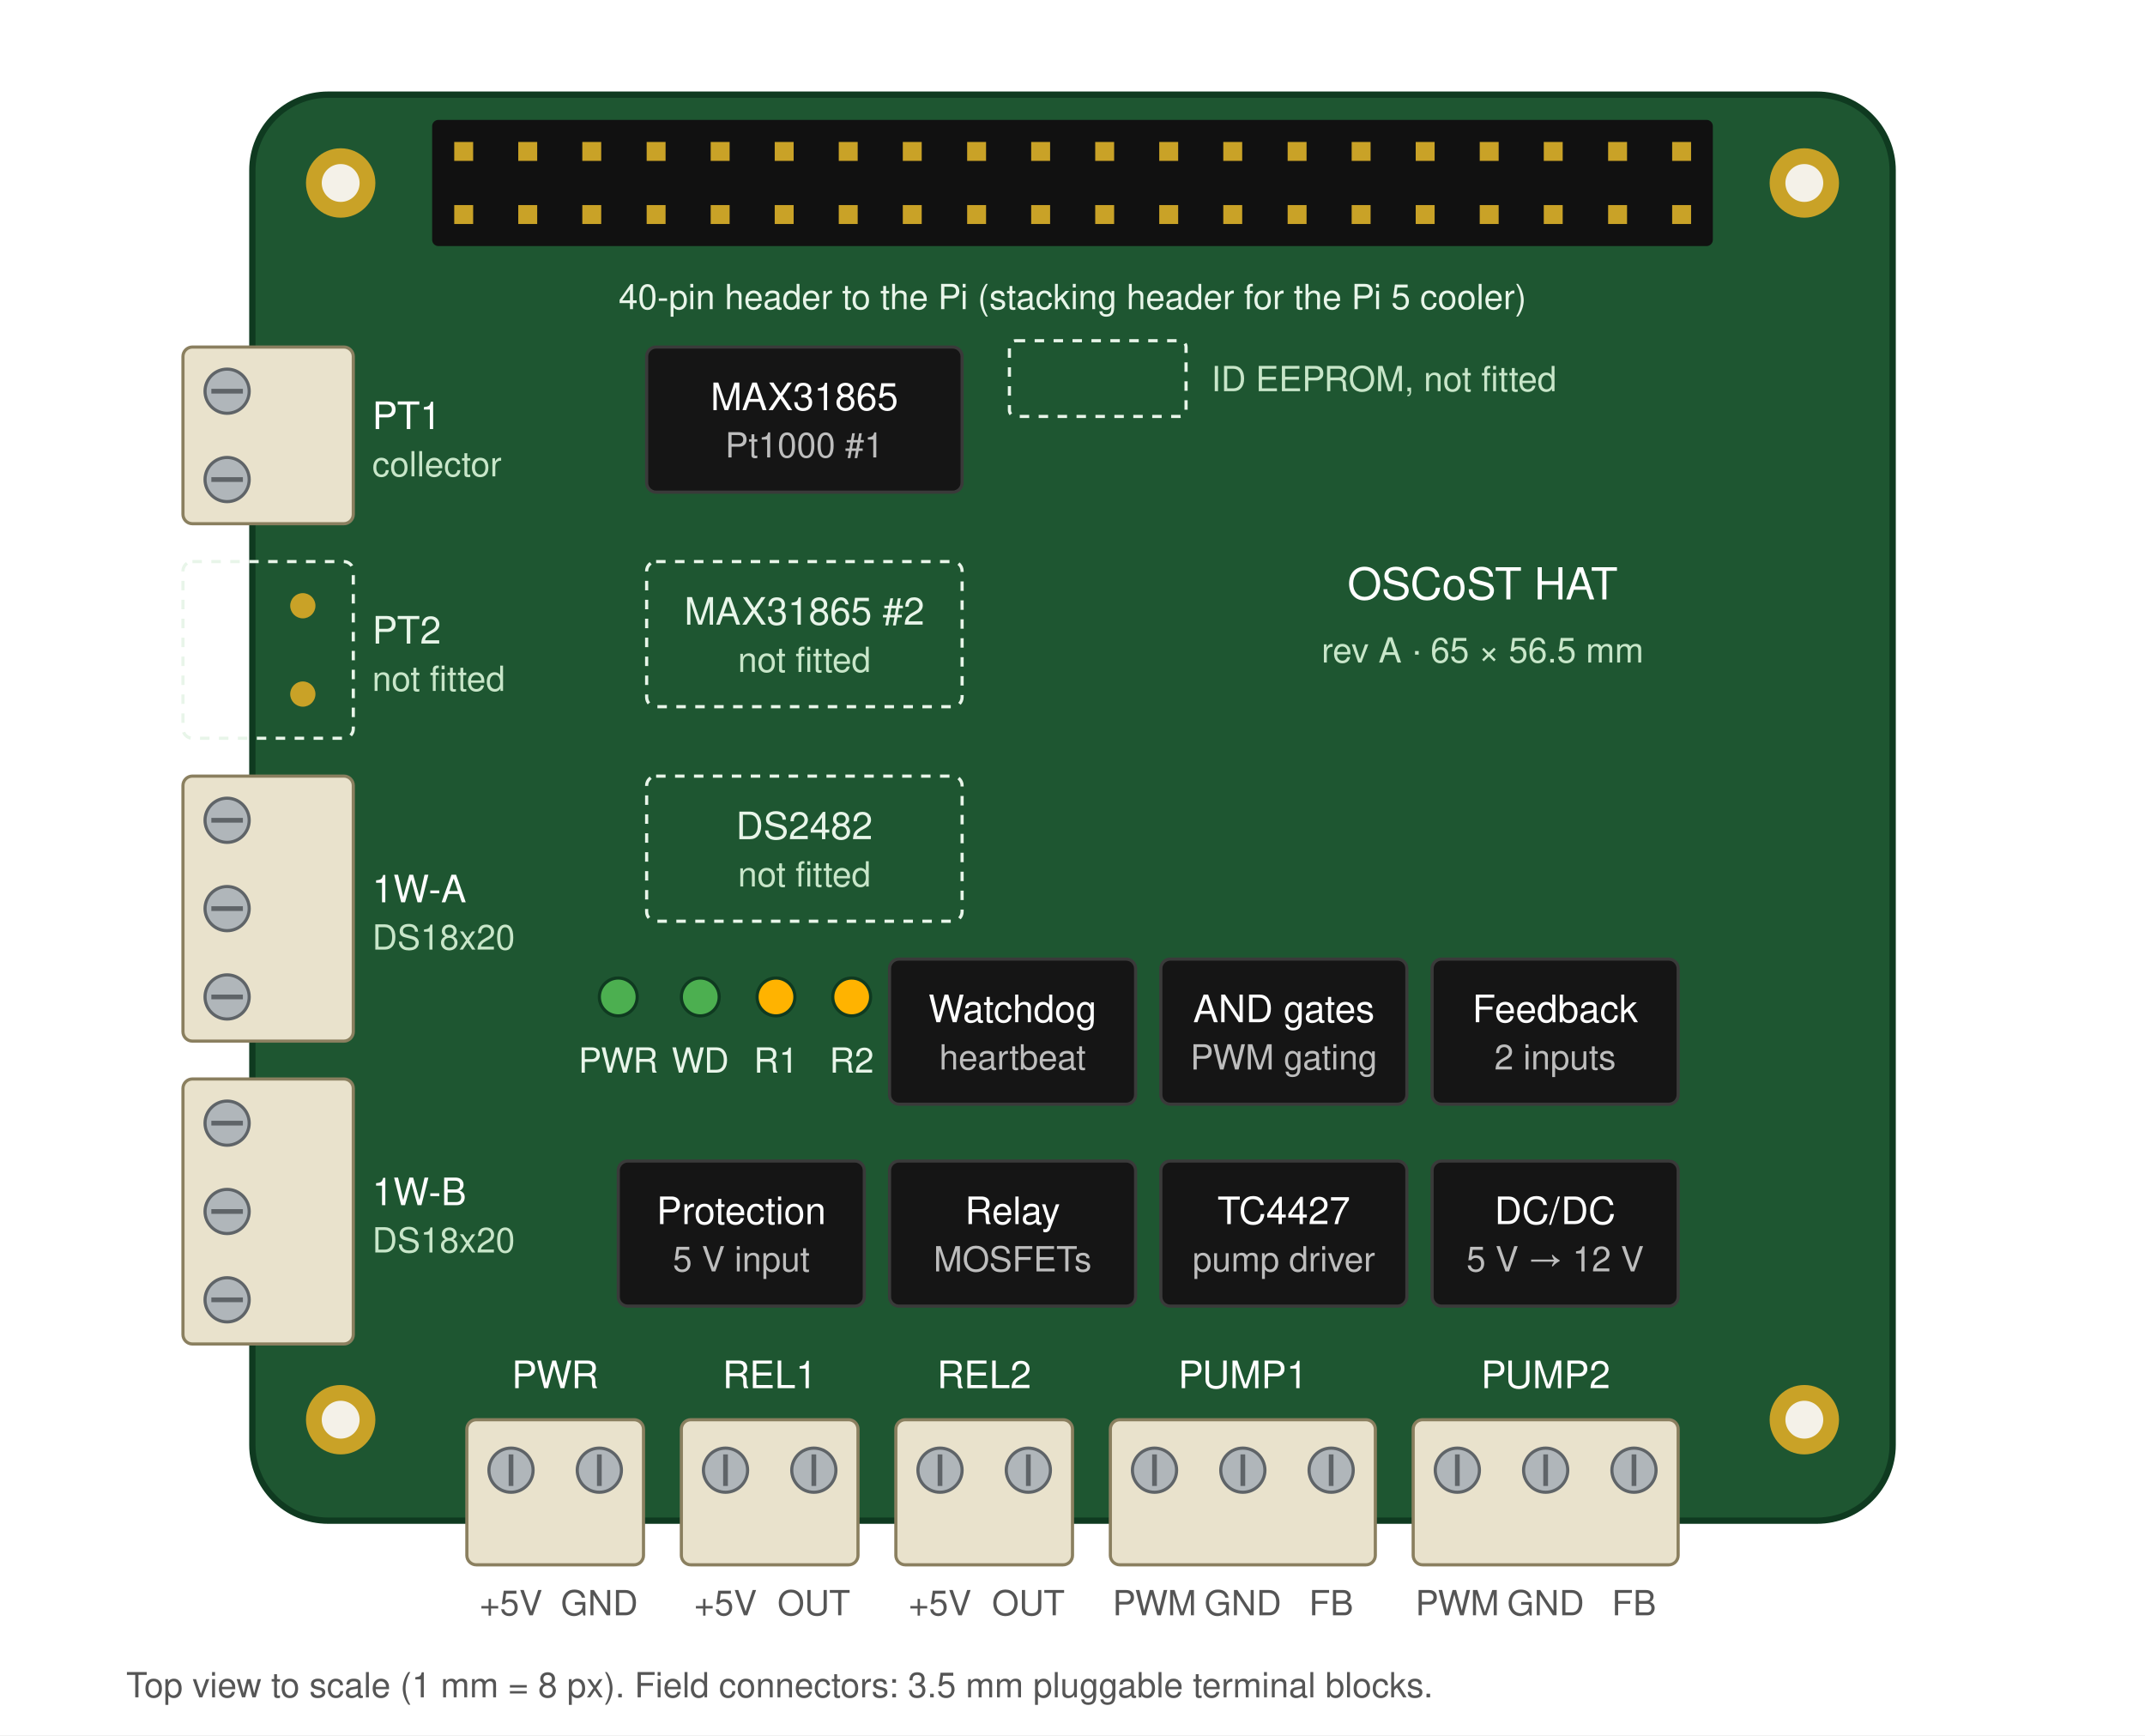
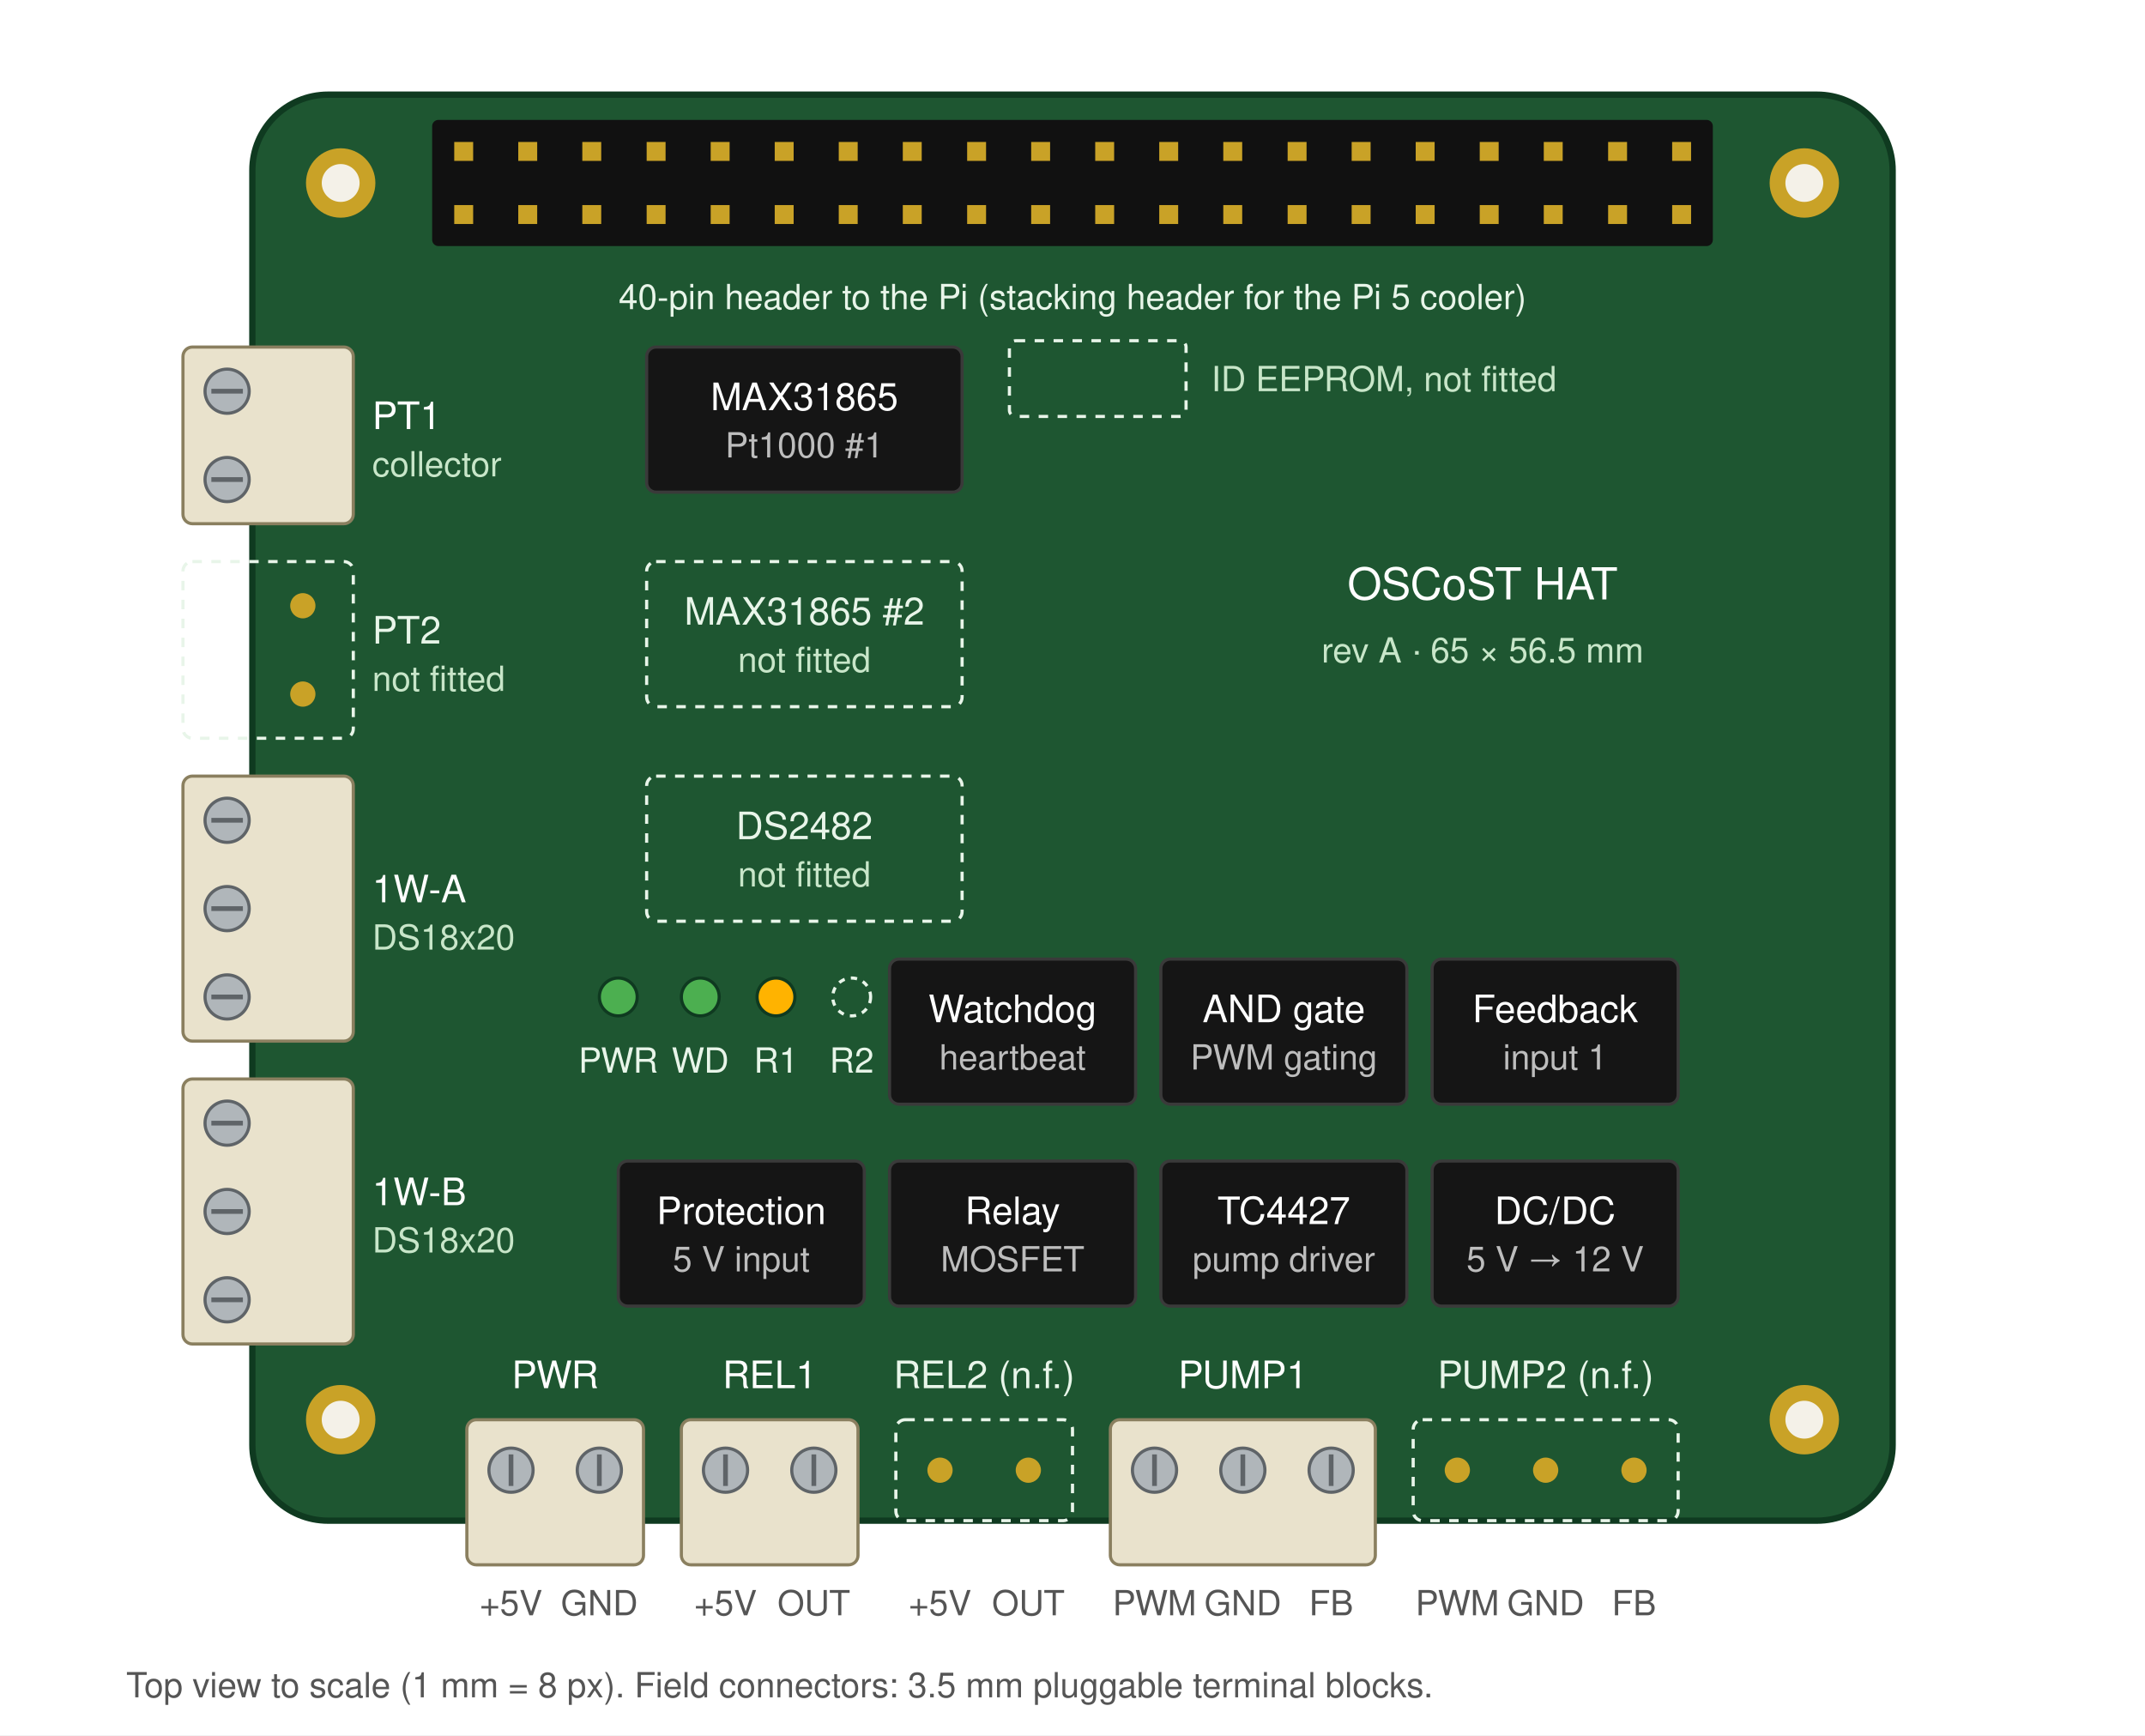
<svg xmlns="http://www.w3.org/2000/svg" width="680" height="550" viewBox="0 0 680 550" font-family="Helvetica, Arial, sans-serif">
  <rect width="680" height="550" fill="white" />
  <rect x="80" y="30" width="520" height="452" rx="24" fill="#1E5631" stroke="#0F3A20" stroke-width="2" />
  <circle cx="108" cy="58" r="11" fill="#C9A227" />
  <circle cx="108" cy="58" r="6" fill="#F4F1E8" />
  <circle cx="572" cy="58" r="11" fill="#C9A227" />
  <circle cx="572" cy="58" r="6" fill="#F4F1E8" />
  <circle cx="108" cy="450" r="11" fill="#C9A227" />
  <circle cx="108" cy="450" r="6" fill="#F4F1E8" />
  <circle cx="572" cy="450" r="11" fill="#C9A227" />
  <circle cx="572" cy="450" r="6" fill="#F4F1E8" />
  <rect x="137" y="38" width="406" height="40" rx="2" fill="#111111" />
  <rect x="144.0" y="45" width="6" height="6" fill="#C9A227" />
  <rect x="144.0" y="65" width="6" height="6" fill="#C9A227" />
  <rect x="164.3" y="45" width="6" height="6" fill="#C9A227" />
  <rect x="164.3" y="65" width="6" height="6" fill="#C9A227" />
  <rect x="184.6" y="45" width="6" height="6" fill="#C9A227" />
  <rect x="184.6" y="65" width="6" height="6" fill="#C9A227" />
  <rect x="205.0" y="45" width="6" height="6" fill="#C9A227" />
  <rect x="205.0" y="65" width="6" height="6" fill="#C9A227" />
  <rect x="225.3" y="45" width="6" height="6" fill="#C9A227" />
  <rect x="225.3" y="65" width="6" height="6" fill="#C9A227" />
  <rect x="245.6" y="45" width="6" height="6" fill="#C9A227" />
  <rect x="245.6" y="65" width="6" height="6" fill="#C9A227" />
  <rect x="265.9" y="45" width="6" height="6" fill="#C9A227" />
  <rect x="265.9" y="65" width="6" height="6" fill="#C9A227" />
  <rect x="286.2" y="45" width="6" height="6" fill="#C9A227" />
  <rect x="286.2" y="65" width="6" height="6" fill="#C9A227" />
  <rect x="306.6" y="45" width="6" height="6" fill="#C9A227" />
  <rect x="306.6" y="65" width="6" height="6" fill="#C9A227" />
  <rect x="326.9" y="45" width="6" height="6" fill="#C9A227" />
  <rect x="326.9" y="65" width="6" height="6" fill="#C9A227" />
  <rect x="347.2" y="45" width="6" height="6" fill="#C9A227" />
  <rect x="347.2" y="65" width="6" height="6" fill="#C9A227" />
  <rect x="367.5" y="45" width="6" height="6" fill="#C9A227" />
  <rect x="367.5" y="65" width="6" height="6" fill="#C9A227" />
  <rect x="387.8" y="45" width="6" height="6" fill="#C9A227" />
  <rect x="387.8" y="65" width="6" height="6" fill="#C9A227" />
  <rect x="408.2" y="45" width="6" height="6" fill="#C9A227" />
  <rect x="408.2" y="65" width="6" height="6" fill="#C9A227" />
  <rect x="428.5" y="45" width="6" height="6" fill="#C9A227" />
  <rect x="428.5" y="65" width="6" height="6" fill="#C9A227" />
  <rect x="448.8" y="45" width="6" height="6" fill="#C9A227" />
  <rect x="448.8" y="65" width="6" height="6" fill="#C9A227" />
  <rect x="469.1" y="45" width="6" height="6" fill="#C9A227" />
  <rect x="469.1" y="65" width="6" height="6" fill="#C9A227" />
  <rect x="489.4" y="45" width="6" height="6" fill="#C9A227" />
  <rect x="489.4" y="65" width="6" height="6" fill="#C9A227" />
  <rect x="509.8" y="45" width="6" height="6" fill="#C9A227" />
  <rect x="509.8" y="65" width="6" height="6" fill="#C9A227" />
  <rect x="530.1" y="45" width="6" height="6" fill="#C9A227" />
  <rect x="530.1" y="65" width="6" height="6" fill="#C9A227" />
  <text class="ts" x="340" y="98" text-anchor="middle" style="font-size:11px;font-weight:400;fill:#E8F5E9">40-pin header to the Pi (stacking header for the Pi 5 cooler)</text>
  <rect x="320" y="108" width="56" height="24" rx="2" fill="none" stroke="#E8F5E9" stroke-width="1" stroke-dasharray="3 3" />
  <text class="ts" x="384" y="124" text-anchor="start" style="font-size:11px;font-weight:400;fill:#C8E6C9">ID EEPROM, not fitted</text>
  <rect x="58" y="110" width="54" height="56" rx="3" fill="#E9E2CC" stroke="#8A7F5F" stroke-width="1" />
  <circle cx="72" cy="124" r="7" fill="#B0B6BA" stroke="#5F6468" />
  <line x1="67" y1="124" x2="77" y2="124" stroke="#5F6468" stroke-width="1.5" />
  <circle cx="72" cy="152" r="7" fill="#B0B6BA" stroke="#5F6468" />
  <line x1="67" y1="152" x2="77" y2="152" stroke="#5F6468" stroke-width="1.5" />
  <text class="th" x="118" y="136.0" text-anchor="start" style="font-size:12px;font-weight:500;fill:#ffffff">PT1</text>
  <text class="ts" x="118" y="151.0" text-anchor="start" style="font-size:11px;font-weight:400;fill:#C8E6C9">collector</text>
  <rect x="58" y="178" width="54" height="56" rx="3" fill="none" stroke="#E8F5E9" stroke-width="1" stroke-dasharray="3 3" />
  <circle cx="96" cy="192" r="4" fill="#C9A227" />
  <circle cx="96" cy="220" r="4" fill="#C9A227" />
  <text class="th" x="118" y="204.0" text-anchor="start" style="font-size:12px;font-weight:500;fill:#E8F5E9">PT2</text>
  <text class="ts" x="118" y="219.0" text-anchor="start" style="font-size:11px;font-weight:400;fill:#C8E6C9">not fitted</text>
  <rect x="58" y="246" width="54" height="84" rx="3" fill="#E9E2CC" stroke="#8A7F5F" stroke-width="1" />
  <circle cx="72" cy="260" r="7" fill="#B0B6BA" stroke="#5F6468" />
  <line x1="67" y1="260" x2="77" y2="260" stroke="#5F6468" stroke-width="1.5" />
  <circle cx="72" cy="288" r="7" fill="#B0B6BA" stroke="#5F6468" />
  <line x1="67" y1="288" x2="77" y2="288" stroke="#5F6468" stroke-width="1.5" />
  <circle cx="72" cy="316" r="7" fill="#B0B6BA" stroke="#5F6468" />
  <line x1="67" y1="316" x2="77" y2="316" stroke="#5F6468" stroke-width="1.5" />
  <text class="th" x="118" y="286.0" text-anchor="start" style="font-size:12px;font-weight:500;fill:#ffffff">1W-A</text>
  <text class="ts" x="118" y="301.0" text-anchor="start" style="font-size:11px;font-weight:400;fill:#C8E6C9">DS18x20</text>
  <rect x="58" y="342" width="54" height="84" rx="3" fill="#E9E2CC" stroke="#8A7F5F" stroke-width="1" />
  <circle cx="72" cy="356" r="7" fill="#B0B6BA" stroke="#5F6468" />
  <line x1="67" y1="356" x2="77" y2="356" stroke="#5F6468" stroke-width="1.5" />
  <circle cx="72" cy="384" r="7" fill="#B0B6BA" stroke="#5F6468" />
  <line x1="67" y1="384" x2="77" y2="384" stroke="#5F6468" stroke-width="1.5" />
  <circle cx="72" cy="412" r="7" fill="#B0B6BA" stroke="#5F6468" />
  <line x1="67" y1="412" x2="77" y2="412" stroke="#5F6468" stroke-width="1.5" />
  <text class="th" x="118" y="382.0" text-anchor="start" style="font-size:12px;font-weight:500;fill:#ffffff">1W-B</text>
  <text class="ts" x="118" y="397.0" text-anchor="start" style="font-size:11px;font-weight:400;fill:#C8E6C9">DS18x20</text>
  <rect x="148" y="450" width="56" height="46" rx="3" fill="#E9E2CC" stroke="#8A7F5F" stroke-width="1" />
  <circle cx="162" cy="466" r="7" fill="#B0B6BA" stroke="#5F6468" />
  <line x1="162" y1="461" x2="162" y2="471" stroke="#5F6468" stroke-width="1.5" />
  <text class="ts" x="162" y="512" text-anchor="middle" style="font-size:11px;font-weight:400;fill:#555555">+5V</text>
  <circle cx="190" cy="466" r="7" fill="#B0B6BA" stroke="#5F6468" />
  <line x1="190" y1="461" x2="190" y2="471" stroke="#5F6468" stroke-width="1.5" />
  <text class="ts" x="190" y="512" text-anchor="middle" style="font-size:11px;font-weight:400;fill:#555555">GND</text>
  <text class="th" x="176.0" y="440" text-anchor="middle" style="font-size:12px;font-weight:500;fill:#ffffff">PWR</text>
  <rect x="216" y="450" width="56" height="46" rx="3" fill="#E9E2CC" stroke="#8A7F5F" stroke-width="1" />
  <circle cx="230" cy="466" r="7" fill="#B0B6BA" stroke="#5F6468" />
  <line x1="230" y1="461" x2="230" y2="471" stroke="#5F6468" stroke-width="1.5" />
  <text class="ts" x="230" y="512" text-anchor="middle" style="font-size:11px;font-weight:400;fill:#555555">+5V</text>
  <circle cx="258" cy="466" r="7" fill="#B0B6BA" stroke="#5F6468" />
  <line x1="258" y1="461" x2="258" y2="471" stroke="#5F6468" stroke-width="1.5" />
  <text class="ts" x="258" y="512" text-anchor="middle" style="font-size:11px;font-weight:400;fill:#555555">OUT</text>
  <text class="th" x="244.0" y="440" text-anchor="middle" style="font-size:12px;font-weight:500;fill:#ffffff">REL1</text>
-   <rect x="284" y="450" width="56" height="46" rx="3" fill="#E9E2CC" stroke="#8A7F5F" stroke-width="1" />
-   <circle cx="298" cy="466" r="7" fill="#B0B6BA" stroke="#5F6468" />
-   <line x1="298" y1="461" x2="298" y2="471" stroke="#5F6468" stroke-width="1.5" />
+   <rect x="284" y="450" width="56" height="32" rx="3" fill="none" stroke="#E8F5E9" stroke-width="1" stroke-dasharray="3 3" />
+   <circle cx="298" cy="466" r="4" fill="#C9A227" />
  <text class="ts" x="298" y="512" text-anchor="middle" style="font-size:11px;font-weight:400;fill:#555555">+5V</text>
-   <circle cx="326" cy="466" r="7" fill="#B0B6BA" stroke="#5F6468" />
-   <line x1="326" y1="461" x2="326" y2="471" stroke="#5F6468" stroke-width="1.5" />
+   <circle cx="326" cy="466" r="4" fill="#C9A227" />
  <text class="ts" x="326" y="512" text-anchor="middle" style="font-size:11px;font-weight:400;fill:#555555">OUT</text>
-   <text class="th" x="312.0" y="440" text-anchor="middle" style="font-size:12px;font-weight:500;fill:#ffffff">REL2</text>
+   <text class="th" x="312.0" y="440" text-anchor="middle" style="font-size:12px;font-weight:500;fill:#E8F5E9">REL2 (n.f.)</text>
  <rect x="352" y="450" width="84" height="46" rx="3" fill="#E9E2CC" stroke="#8A7F5F" stroke-width="1" />
  <circle cx="366" cy="466" r="7" fill="#B0B6BA" stroke="#5F6468" />
  <line x1="366" y1="461" x2="366" y2="471" stroke="#5F6468" stroke-width="1.5" />
  <text class="ts" x="366" y="512" text-anchor="middle" style="font-size:11px;font-weight:400;fill:#555555">PWM</text>
  <circle cx="394" cy="466" r="7" fill="#B0B6BA" stroke="#5F6468" />
  <line x1="394" y1="461" x2="394" y2="471" stroke="#5F6468" stroke-width="1.5" />
  <text class="ts" x="394" y="512" text-anchor="middle" style="font-size:11px;font-weight:400;fill:#555555">GND</text>
  <circle cx="422" cy="466" r="7" fill="#B0B6BA" stroke="#5F6468" />
  <line x1="422" y1="461" x2="422" y2="471" stroke="#5F6468" stroke-width="1.5" />
  <text class="ts" x="422" y="512" text-anchor="middle" style="font-size:11px;font-weight:400;fill:#555555">FB</text>
  <text class="th" x="394.0" y="440" text-anchor="middle" style="font-size:12px;font-weight:500;fill:#ffffff">PUMP1</text>
-   <rect x="448" y="450" width="84" height="46" rx="3" fill="#E9E2CC" stroke="#8A7F5F" stroke-width="1" />
-   <circle cx="462" cy="466" r="7" fill="#B0B6BA" stroke="#5F6468" />
-   <line x1="462" y1="461" x2="462" y2="471" stroke="#5F6468" stroke-width="1.5" />
+   <rect x="448" y="450" width="84" height="32" rx="3" fill="none" stroke="#E8F5E9" stroke-width="1" stroke-dasharray="3 3" />
+   <circle cx="462" cy="466" r="4" fill="#C9A227" />
  <text class="ts" x="462" y="512" text-anchor="middle" style="font-size:11px;font-weight:400;fill:#555555">PWM</text>
-   <circle cx="490" cy="466" r="7" fill="#B0B6BA" stroke="#5F6468" />
-   <line x1="490" y1="461" x2="490" y2="471" stroke="#5F6468" stroke-width="1.5" />
+   <circle cx="490" cy="466" r="4" fill="#C9A227" />
  <text class="ts" x="490" y="512" text-anchor="middle" style="font-size:11px;font-weight:400;fill:#555555">GND</text>
-   <circle cx="518" cy="466" r="7" fill="#B0B6BA" stroke="#5F6468" />
-   <line x1="518" y1="461" x2="518" y2="471" stroke="#5F6468" stroke-width="1.5" />
+   <circle cx="518" cy="466" r="4" fill="#C9A227" />
  <text class="ts" x="518" y="512" text-anchor="middle" style="font-size:11px;font-weight:400;fill:#555555">FB</text>
-   <text class="th" x="490.0" y="440" text-anchor="middle" style="font-size:12px;font-weight:500;fill:#ffffff">PUMP2</text>
+   <text class="th" x="490.0" y="440" text-anchor="middle" style="font-size:12px;font-weight:500;fill:#E8F5E9">PUMP2 (n.f.)</text>
  <rect x="205" y="110" width="100" height="46" rx="3" fill="#151515" stroke="#3a3a3a" stroke-width="1" />
  <text class="th" x="255.0" y="130.0" text-anchor="middle" style="font-size:12px;font-weight:500;fill:#ffffff">MAX31865</text>
  <text class="ts" x="255.0" y="145.0" text-anchor="middle" style="font-size:11px;font-weight:400;fill:#bdbdbd">Pt1000 #1</text>
  <rect x="205" y="178" width="100" height="46" rx="3" fill="none" stroke="#E8F5E9" stroke-width="1" stroke-dasharray="3 3" />
  <text class="th" x="255" y="198" text-anchor="middle" style="font-size:12px;font-weight:500;fill:#E8F5E9">MAX31865 #2</text>
  <text class="ts" x="255" y="213" text-anchor="middle" style="font-size:11px;font-weight:400;fill:#C8E6C9">not fitted</text>
  <rect x="205" y="246" width="100" height="46" rx="3" fill="none" stroke="#E8F5E9" stroke-width="1" stroke-dasharray="3 3" />
  <text class="th" x="255" y="266" text-anchor="middle" style="font-size:12px;font-weight:500;fill:#E8F5E9">DS2482</text>
  <text class="ts" x="255" y="281" text-anchor="middle" style="font-size:11px;font-weight:400;fill:#C8E6C9">not fitted</text>
  <rect x="196" y="368" width="78" height="46" rx="3" fill="#151515" stroke="#3a3a3a" stroke-width="1" />
  <text class="th" x="235.0" y="388.0" text-anchor="middle" style="font-size:12px;font-weight:500;fill:#ffffff">Protection</text>
  <text class="ts" x="235.0" y="403.0" text-anchor="middle" style="font-size:11px;font-weight:400;fill:#bdbdbd">5 V input</text>
  <rect x="282" y="368" width="78" height="46" rx="3" fill="#151515" stroke="#3a3a3a" stroke-width="1" />
  <text class="th" x="321.0" y="388.0" text-anchor="middle" style="font-size:12px;font-weight:500;fill:#ffffff">Relay</text>
-   <text class="ts" x="321.0" y="403.0" text-anchor="middle" style="font-size:11px;font-weight:400;fill:#bdbdbd">MOSFETs</text>
+   <text class="ts" x="321.0" y="403.0" text-anchor="middle" style="font-size:11px;font-weight:400;fill:#bdbdbd">MOSFET</text>
  <rect x="368" y="368" width="78" height="46" rx="3" fill="#151515" stroke="#3a3a3a" stroke-width="1" />
  <text class="th" x="407.0" y="388.0" text-anchor="middle" style="font-size:12px;font-weight:500;fill:#ffffff">TC4427</text>
  <text class="ts" x="407.0" y="403.0" text-anchor="middle" style="font-size:11px;font-weight:400;fill:#bdbdbd">pump driver</text>
  <rect x="454" y="368" width="78" height="46" rx="3" fill="#151515" stroke="#3a3a3a" stroke-width="1" />
  <text class="th" x="493.0" y="388.0" text-anchor="middle" style="font-size:12px;font-weight:500;fill:#ffffff">DC/DC</text>
  <text class="ts" x="493.0" y="403.0" text-anchor="middle" style="font-size:11px;font-weight:400;fill:#bdbdbd">5 V → 12 V</text>
  <rect x="282" y="304" width="78" height="46" rx="3" fill="#151515" stroke="#3a3a3a" stroke-width="1" />
  <text class="th" x="321.0" y="324.0" text-anchor="middle" style="font-size:12px;font-weight:500;fill:#ffffff">Watchdog</text>
  <text class="ts" x="321.0" y="339.0" text-anchor="middle" style="font-size:11px;font-weight:400;fill:#bdbdbd">heartbeat</text>
  <rect x="368" y="304" width="78" height="46" rx="3" fill="#151515" stroke="#3a3a3a" stroke-width="1" />
-   <text class="th" x="407.0" y="324.0" text-anchor="middle" style="font-size:12px;font-weight:500;fill:#ffffff">AND gates</text>
+   <text class="th" x="407.0" y="324.0" text-anchor="middle" style="font-size:12px;font-weight:500;fill:#ffffff">AND gate</text>
  <text class="ts" x="407.0" y="339.0" text-anchor="middle" style="font-size:11px;font-weight:400;fill:#bdbdbd">PWM gating</text>
  <rect x="454" y="304" width="78" height="46" rx="3" fill="#151515" stroke="#3a3a3a" stroke-width="1" />
  <text class="th" x="493.0" y="324.0" text-anchor="middle" style="font-size:12px;font-weight:500;fill:#ffffff">Feedback</text>
-   <text class="ts" x="493.0" y="339.0" text-anchor="middle" style="font-size:11px;font-weight:400;fill:#bdbdbd">2 inputs</text>
+   <text class="ts" x="493.0" y="339.0" text-anchor="middle" style="font-size:11px;font-weight:400;fill:#bdbdbd">input 1</text>
  <circle cx="196" cy="316" r="6" fill="#4CAF50" stroke="#0F3A20" />
  <text class="ts" x="196" y="340" text-anchor="middle" style="font-size:11px;font-weight:400;fill:#E8F5E9">PWR</text>
  <circle cx="222" cy="316" r="6" fill="#4CAF50" stroke="#0F3A20" />
  <text class="ts" x="222" y="340" text-anchor="middle" style="font-size:11px;font-weight:400;fill:#E8F5E9">WD</text>
  <circle cx="246" cy="316" r="6" fill="#FFB300" stroke="#0F3A20" />
  <text class="ts" x="246" y="340" text-anchor="middle" style="font-size:11px;font-weight:400;fill:#E8F5E9">R1</text>
-   <circle cx="270" cy="316" r="6" fill="#FFB300" stroke="#0F3A20" />
+   <circle cx="270" cy="316" r="6" fill="none" stroke="#E8F5E9" stroke-dasharray="2 2" />
  <text class="ts" x="270" y="340" text-anchor="middle" style="font-size:11px;font-weight:400;fill:#E8F5E9">R2</text>
  <text class="th" x="470" y="190" text-anchor="middle" style="font-size:14px;font-weight:500;fill:#ffffff">OSCoST HAT</text>
  <text class="ts" x="470" y="210" text-anchor="middle" style="font-size:11px;font-weight:400;fill:#C8E6C9">rev A · 65 × 56.5 mm</text>
  <text class="ts" x="40" y="538" text-anchor="start" style="font-size:11px;font-weight:400;fill:#555555">Top view to scale (1 mm = 8 px). Field connectors: 3.5 mm pluggable terminal blocks.</text>
</svg>
